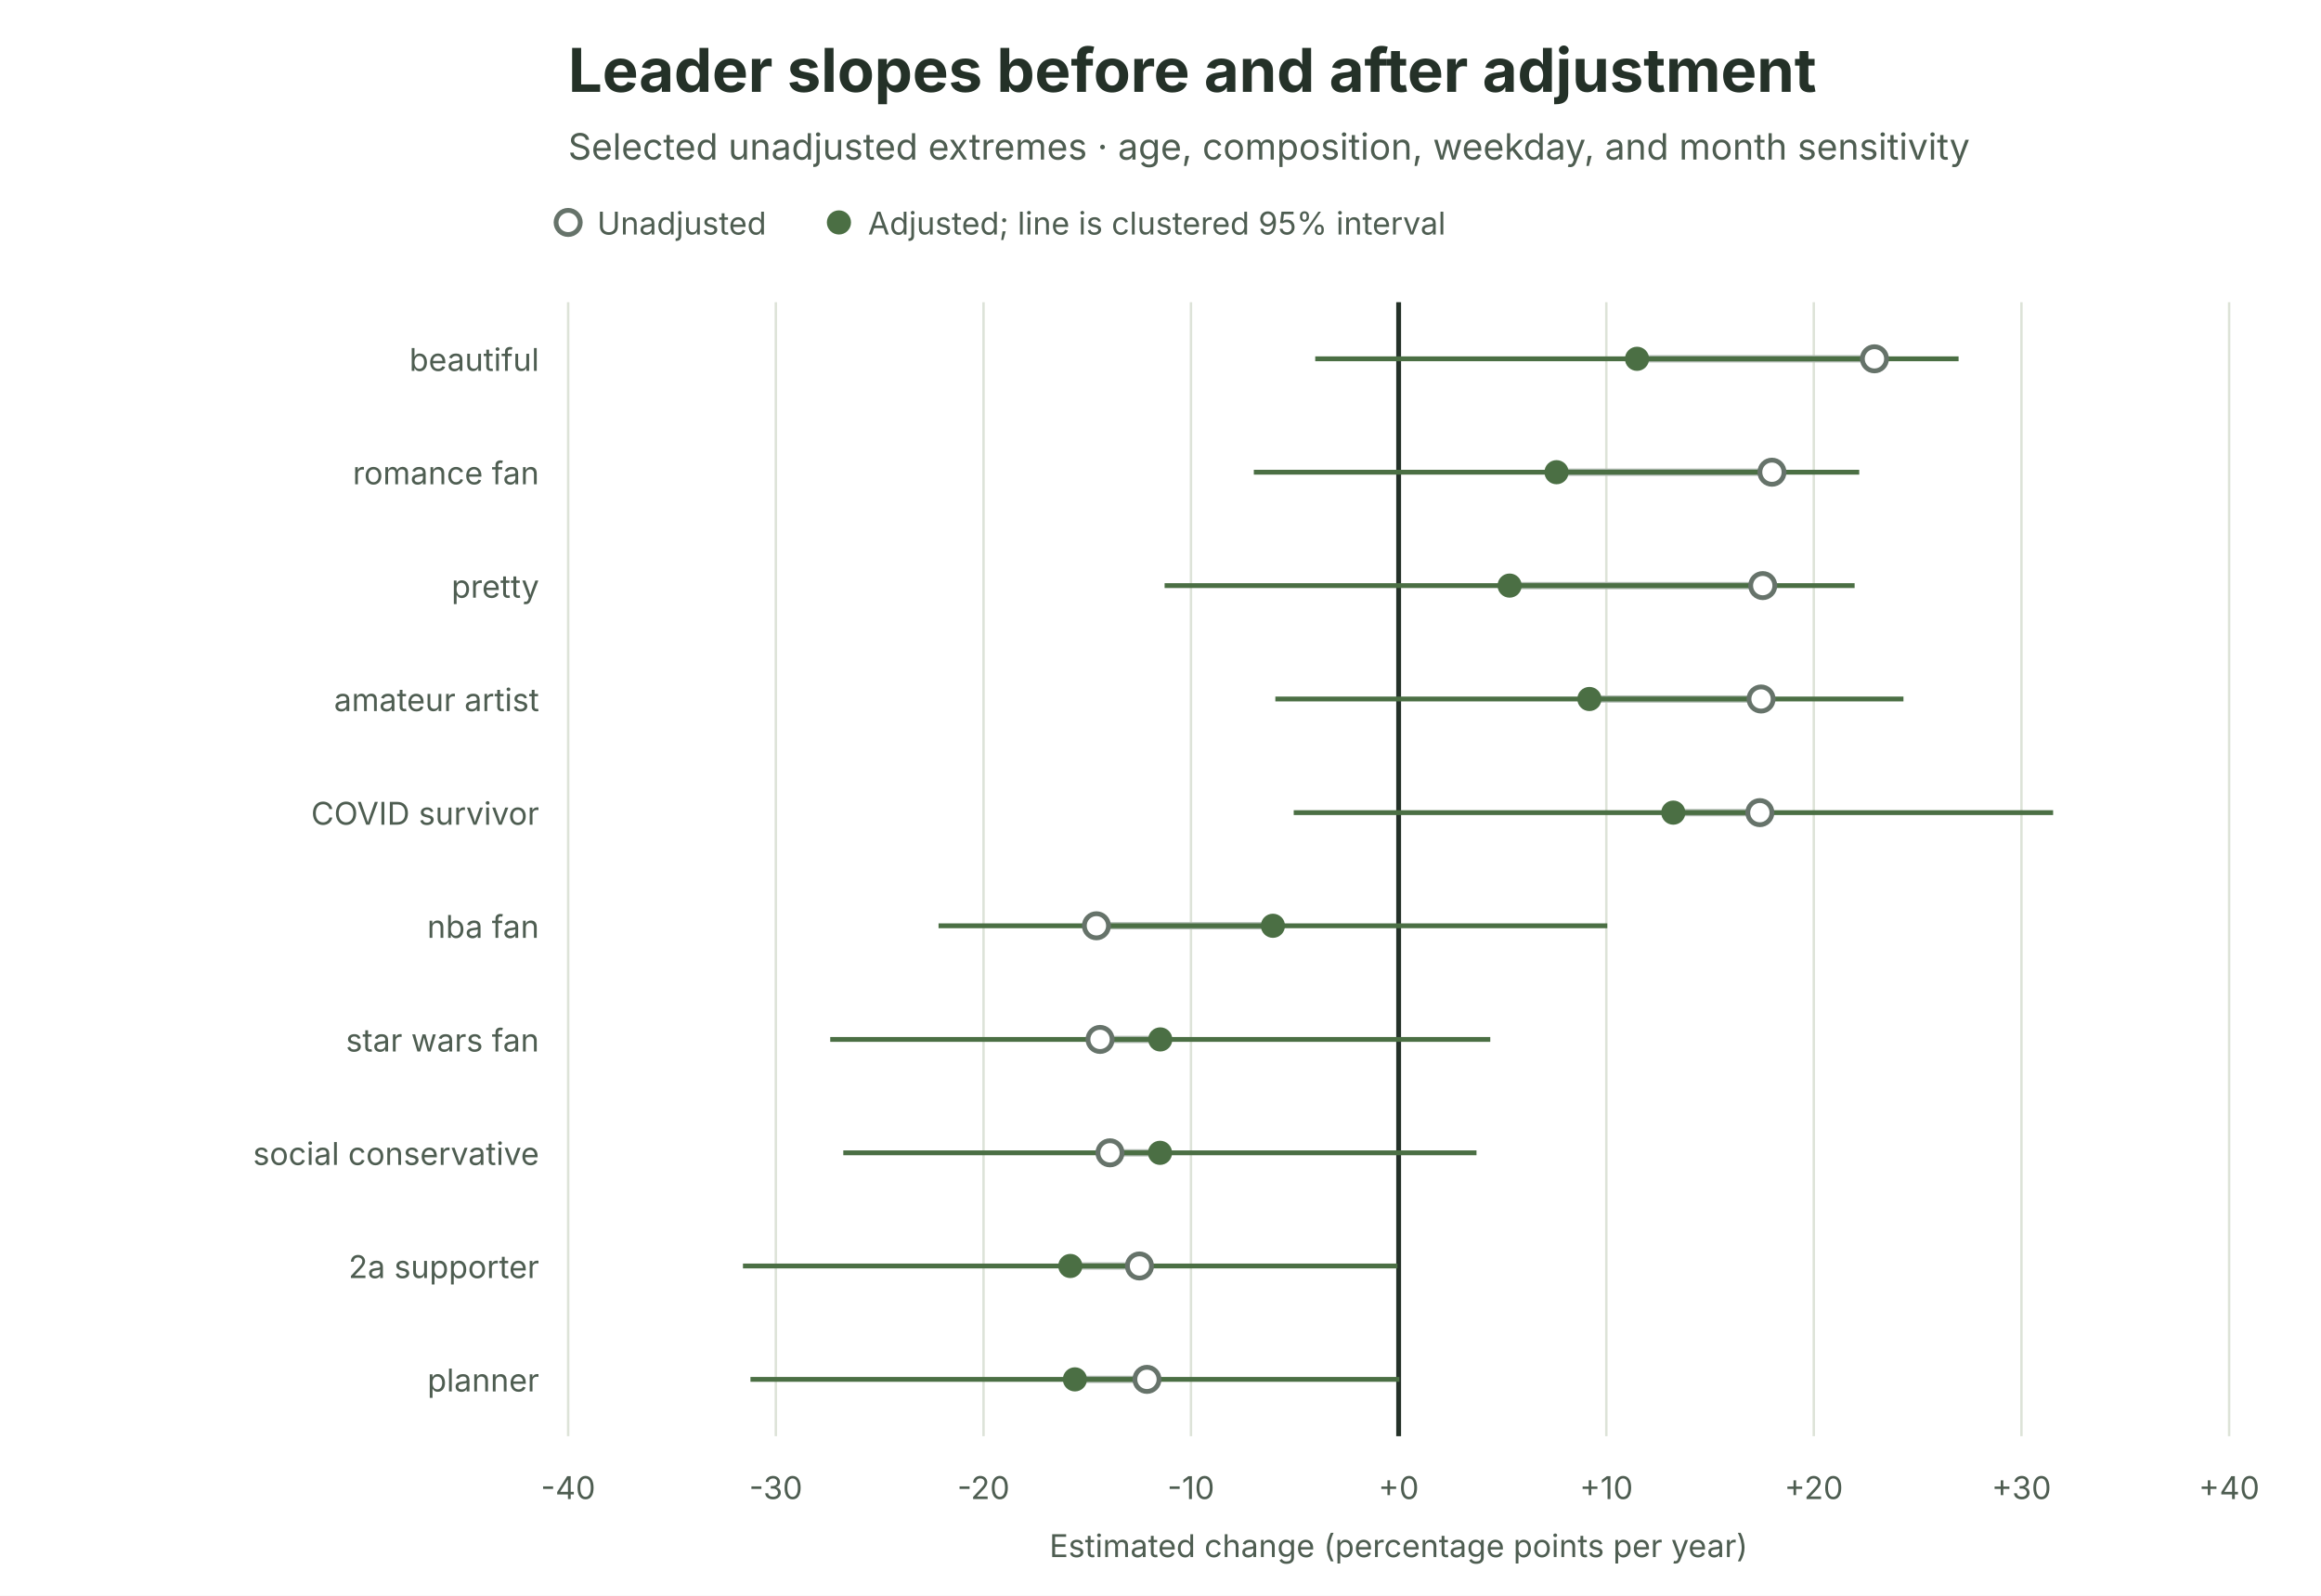
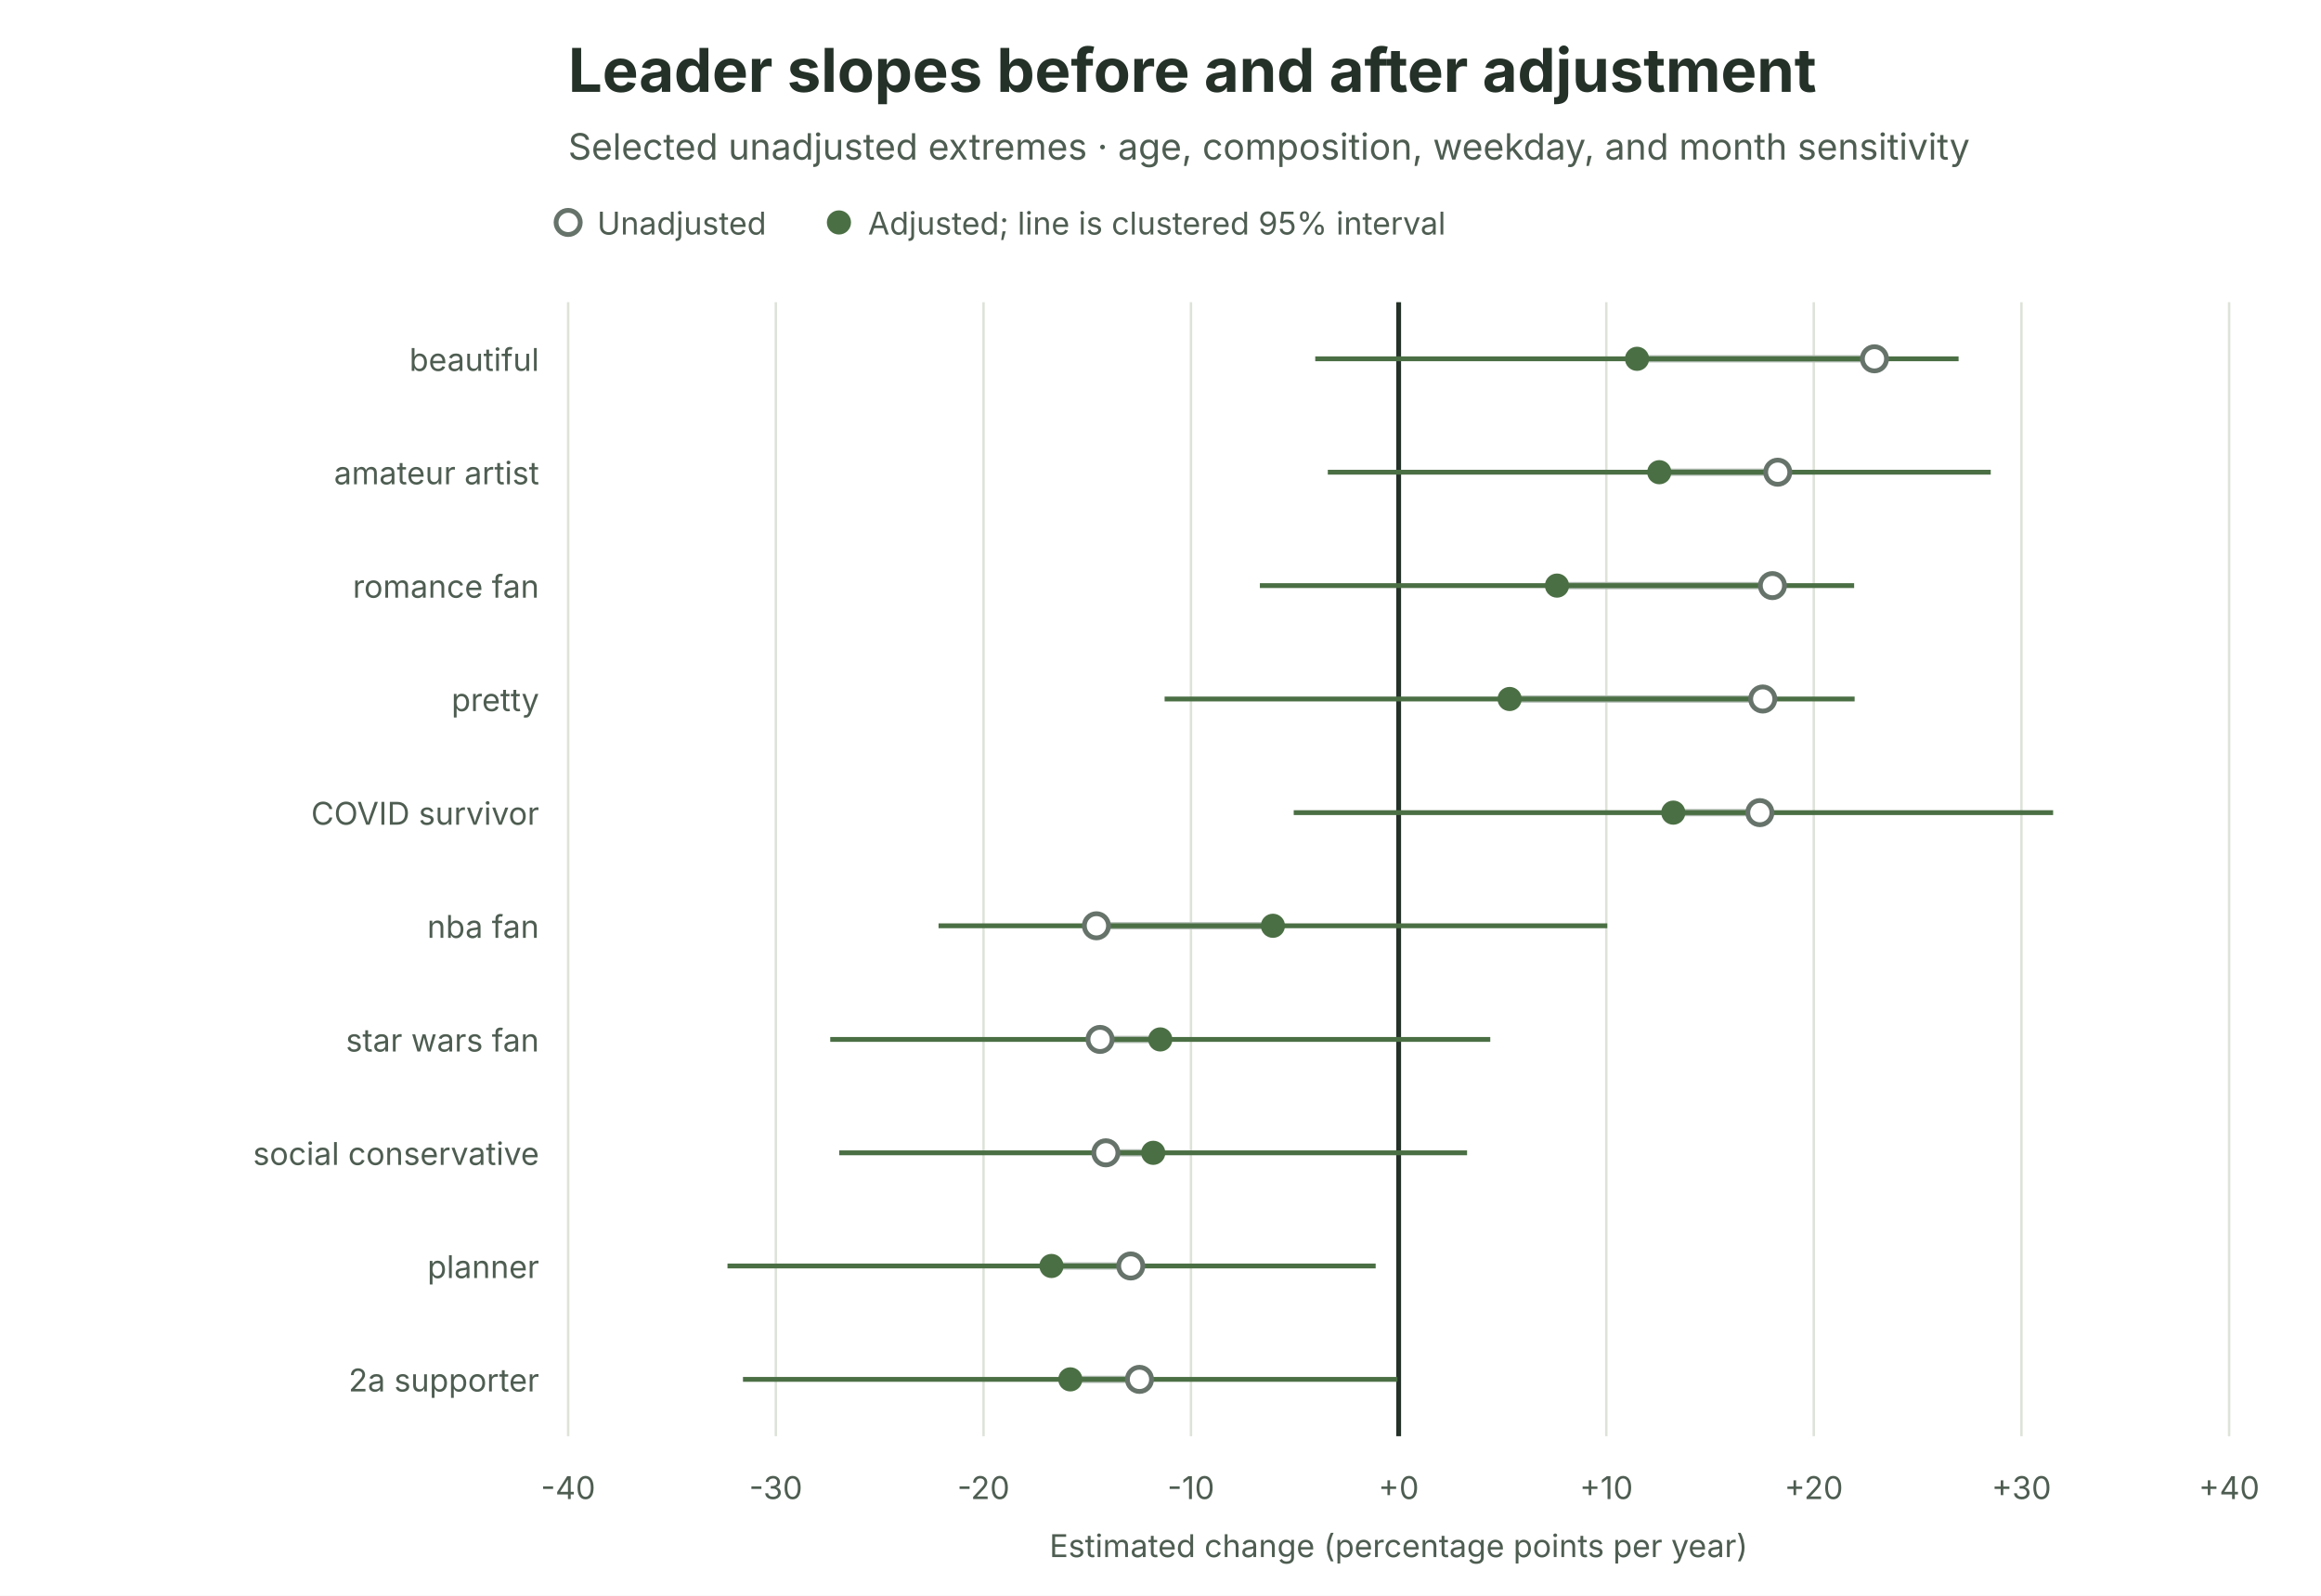
<svg xmlns="http://www.w3.org/2000/svg" width="960" height="660" viewBox="0 0 960 660" role="img" aria-labelledby="title desc">
  <rect width="960" height="660" fill="#ffffff" />
  <style>
    text { font-family: system-ui, -apple-system, sans-serif; fill: #243128; }
    .title { font-size: 25px; font-weight: 700; }
    .subtitle { font-size: 15px; fill: #4e5d51; }
    .axis { stroke: #66736a; stroke-width: 1; }
    .grid { stroke: #dde3d8; stroke-width: 1; }
    .tick { font-size: 13px; fill: #4e5d51; }
  </style>
  <text class="title" x="235" y="38">Leader slopes before and after adjustment</text>
  <text class="subtitle" x="235" y="66">Selected unadjusted extremes · age, composition, weekday, and month sensitivity</text>
  <circle cx="235" cy="92" r="5" fill="#ffffff" stroke="#66736a" stroke-width="2" />
  <text class="tick" x="247" y="97">Unadjusted</text>
  <circle cx="347" cy="92" r="5" fill="#4B6F44" />
  <text class="tick" x="359" y="97">Adjusted; line is clustered 95% interval</text>
  <line class="grid" x1="235.0" y1="125" x2="235.0" y2="594" />
  <text class="tick" text-anchor="middle" x="235.0" y="620">-40</text>
  <line class="grid" x1="320.9" y1="125" x2="320.9" y2="594" />
  <text class="tick" text-anchor="middle" x="320.9" y="620">-30</text>
  <line class="grid" x1="406.8" y1="125" x2="406.8" y2="594" />
  <text class="tick" text-anchor="middle" x="406.8" y="620">-20</text>
  <line class="grid" x1="492.6" y1="125" x2="492.6" y2="594" />
  <text class="tick" text-anchor="middle" x="492.6" y="620">-10</text>
  <line class="grid" x1="578.5" y1="125" x2="578.5" y2="594" />
  <text class="tick" text-anchor="middle" x="578.5" y="620">+0</text>
  <line class="grid" x1="664.4" y1="125" x2="664.4" y2="594" />
  <text class="tick" text-anchor="middle" x="664.4" y="620">+10</text>
  <line class="grid" x1="750.2" y1="125" x2="750.2" y2="594" />
  <text class="tick" text-anchor="middle" x="750.2" y="620">+20</text>
  <line class="grid" x1="836.1" y1="125" x2="836.1" y2="594" />
  <text class="tick" text-anchor="middle" x="836.1" y="620">+30</text>
  <line class="grid" x1="922.0" y1="125" x2="922.0" y2="594" />
  <text class="tick" text-anchor="middle" x="922.0" y="620">+40</text>
  <line x1="578.5" y1="125" x2="578.5" y2="594" stroke="#243128" stroke-width="2" />
  <text class="tick" text-anchor="end" x="223" y="153.4">beautiful</text>
  <line x1="775.3" y1="148.4" x2="677.1" y2="148.4" stroke="#aeb9b0" stroke-width="3" />
  <line x1="544.0" y1="148.4" x2="810.1" y2="148.4" stroke="#4B6F44" stroke-width="2" />
  <circle cx="775.3" cy="148.4" r="5" fill="#ffffff" stroke="#66736a" stroke-width="2" />
  <circle cx="677.1" cy="148.4" r="5" fill="#4B6F44" />
-   <text class="tick" text-anchor="end" x="223" y="200.3">romance fan</text>
-   <line x1="732.9" y1="195.3" x2="643.8" y2="195.3" stroke="#aeb9b0" stroke-width="3" />
-   <line x1="518.6" y1="195.3" x2="769.0" y2="195.3" stroke="#4B6F44" stroke-width="2" />
-   <circle cx="732.9" cy="195.3" r="5" fill="#ffffff" stroke="#66736a" stroke-width="2" />
-   <circle cx="643.8" cy="195.3" r="5" fill="#4B6F44" />
-   <text class="tick" text-anchor="end" x="223" y="247.2">pretty</text>
-   <line x1="729.1" y1="242.2" x2="624.4" y2="242.2" stroke="#aeb9b0" stroke-width="3" />
-   <line x1="481.7" y1="242.2" x2="767.1" y2="242.2" stroke="#4B6F44" stroke-width="2" />
-   <circle cx="729.1" cy="242.2" r="5" fill="#ffffff" stroke="#66736a" stroke-width="2" />
-   <circle cx="624.4" cy="242.2" r="5" fill="#4B6F44" />
-   <text class="tick" text-anchor="end" x="223" y="294.1">amateur artist</text>
-   <line x1="728.4" y1="289.1" x2="657.4" y2="289.1" stroke="#aeb9b0" stroke-width="3" />
-   <line x1="527.5" y1="289.1" x2="787.3" y2="289.1" stroke="#4B6F44" stroke-width="2" />
-   <circle cx="728.4" cy="289.1" r="5" fill="#ffffff" stroke="#66736a" stroke-width="2" />
-   <circle cx="657.4" cy="289.1" r="5" fill="#4B6F44" />
+   <text class="tick" text-anchor="end" x="223" y="200.3">amateur artist</text>
+   <line x1="735.3" y1="195.3" x2="686.3" y2="195.3" stroke="#aeb9b0" stroke-width="3" />
+   <line x1="549.2" y1="195.3" x2="823.4" y2="195.3" stroke="#4B6F44" stroke-width="2" />
+   <circle cx="735.3" cy="195.3" r="5" fill="#ffffff" stroke="#66736a" stroke-width="2" />
+   <circle cx="686.3" cy="195.3" r="5" fill="#4B6F44" />
+   <text class="tick" text-anchor="end" x="223" y="247.2">romance fan</text>
+   <line x1="733.1" y1="242.2" x2="644.0" y2="242.2" stroke="#aeb9b0" stroke-width="3" />
+   <line x1="521.1" y1="242.2" x2="766.9" y2="242.2" stroke="#4B6F44" stroke-width="2" />
+   <circle cx="733.1" cy="242.2" r="5" fill="#ffffff" stroke="#66736a" stroke-width="2" />
+   <circle cx="644.0" cy="242.2" r="5" fill="#4B6F44" />
+   <text class="tick" text-anchor="end" x="223" y="294.1">pretty</text>
+   <line x1="729.1" y1="289.1" x2="624.4" y2="289.1" stroke="#aeb9b0" stroke-width="3" />
+   <line x1="481.7" y1="289.1" x2="767.1" y2="289.1" stroke="#4B6F44" stroke-width="2" />
+   <circle cx="729.1" cy="289.1" r="5" fill="#ffffff" stroke="#66736a" stroke-width="2" />
+   <circle cx="624.4" cy="289.1" r="5" fill="#4B6F44" />
  <text class="tick" text-anchor="end" x="223" y="341.1">COVID survivor</text>
  <line x1="727.9" y1="336.1" x2="692.1" y2="336.1" stroke="#aeb9b0" stroke-width="3" />
  <line x1="535.1" y1="336.1" x2="849.2" y2="336.1" stroke="#4B6F44" stroke-width="2" />
  <circle cx="727.9" cy="336.1" r="5" fill="#ffffff" stroke="#66736a" stroke-width="2" />
  <circle cx="692.1" cy="336.1" r="5" fill="#4B6F44" />
  <text class="tick" text-anchor="end" x="223" y="387.9">nba fan</text>
  <line x1="453.5" y1="382.9" x2="526.5" y2="382.9" stroke="#aeb9b0" stroke-width="3" />
  <line x1="388.2" y1="382.9" x2="664.8" y2="382.9" stroke="#4B6F44" stroke-width="2" />
  <circle cx="453.5" cy="382.9" r="5" fill="#ffffff" stroke="#66736a" stroke-width="2" />
  <circle cx="526.5" cy="382.9" r="5" fill="#4B6F44" />
  <text class="tick" text-anchor="end" x="223" y="434.9">star wars fan</text>
  <line x1="455.0" y1="429.9" x2="479.9" y2="429.9" stroke="#aeb9b0" stroke-width="3" />
  <line x1="343.4" y1="429.9" x2="616.4" y2="429.9" stroke="#4B6F44" stroke-width="2" />
  <circle cx="455.0" cy="429.9" r="5" fill="#ffffff" stroke="#66736a" stroke-width="2" />
  <circle cx="479.9" cy="429.9" r="5" fill="#4B6F44" />
  <text class="tick" text-anchor="end" x="223" y="481.8">social conservative</text>
-   <line x1="459.1" y1="476.8" x2="479.8" y2="476.8" stroke="#aeb9b0" stroke-width="3" />
-   <line x1="348.8" y1="476.8" x2="610.7" y2="476.8" stroke="#4B6F44" stroke-width="2" />
-   <circle cx="459.1" cy="476.8" r="5" fill="#ffffff" stroke="#66736a" stroke-width="2" />
-   <circle cx="479.8" cy="476.8" r="5" fill="#4B6F44" />
-   <text class="tick" text-anchor="end" x="223" y="528.6">2a supporter</text>
-   <line x1="471.3" y1="523.6" x2="442.7" y2="523.6" stroke="#aeb9b0" stroke-width="3" />
-   <line x1="307.3" y1="523.6" x2="578.0" y2="523.6" stroke="#4B6F44" stroke-width="2" />
-   <circle cx="471.3" cy="523.6" r="5" fill="#ffffff" stroke="#66736a" stroke-width="2" />
-   <circle cx="442.7" cy="523.6" r="5" fill="#4B6F44" />
-   <text class="tick" text-anchor="end" x="223" y="575.5">planner</text>
-   <line x1="474.4" y1="570.5" x2="444.6" y2="570.5" stroke="#aeb9b0" stroke-width="3" />
-   <line x1="310.4" y1="570.5" x2="578.8" y2="570.5" stroke="#4B6F44" stroke-width="2" />
-   <circle cx="474.4" cy="570.5" r="5" fill="#ffffff" stroke="#66736a" stroke-width="2" />
-   <circle cx="444.6" cy="570.5" r="5" fill="#4B6F44" />
+   <line x1="457.4" y1="476.8" x2="477.0" y2="476.8" stroke="#aeb9b0" stroke-width="3" />
+   <line x1="347.1" y1="476.8" x2="606.8" y2="476.8" stroke="#4B6F44" stroke-width="2" />
+   <circle cx="457.4" cy="476.8" r="5" fill="#ffffff" stroke="#66736a" stroke-width="2" />
+   <circle cx="477.0" cy="476.8" r="5" fill="#4B6F44" />
+   <text class="tick" text-anchor="end" x="223" y="528.6">planner</text>
+   <line x1="467.7" y1="523.6" x2="434.9" y2="523.6" stroke="#aeb9b0" stroke-width="3" />
+   <line x1="300.9" y1="523.6" x2="569.0" y2="523.6" stroke="#4B6F44" stroke-width="2" />
+   <circle cx="467.7" cy="523.6" r="5" fill="#ffffff" stroke="#66736a" stroke-width="2" />
+   <circle cx="434.9" cy="523.6" r="5" fill="#4B6F44" />
+   <text class="tick" text-anchor="end" x="223" y="575.5">2a supporter</text>
+   <line x1="471.3" y1="570.5" x2="442.7" y2="570.5" stroke="#aeb9b0" stroke-width="3" />
+   <line x1="307.3" y1="570.5" x2="578.0" y2="570.5" stroke="#4B6F44" stroke-width="2" />
+   <circle cx="471.3" cy="570.5" r="5" fill="#ffffff" stroke="#66736a" stroke-width="2" />
+   <circle cx="442.7" cy="570.5" r="5" fill="#4B6F44" />
  <text class="tick" text-anchor="middle" x="578.5" y="644">Estimated change (percentage points per year)</text>
</svg>
